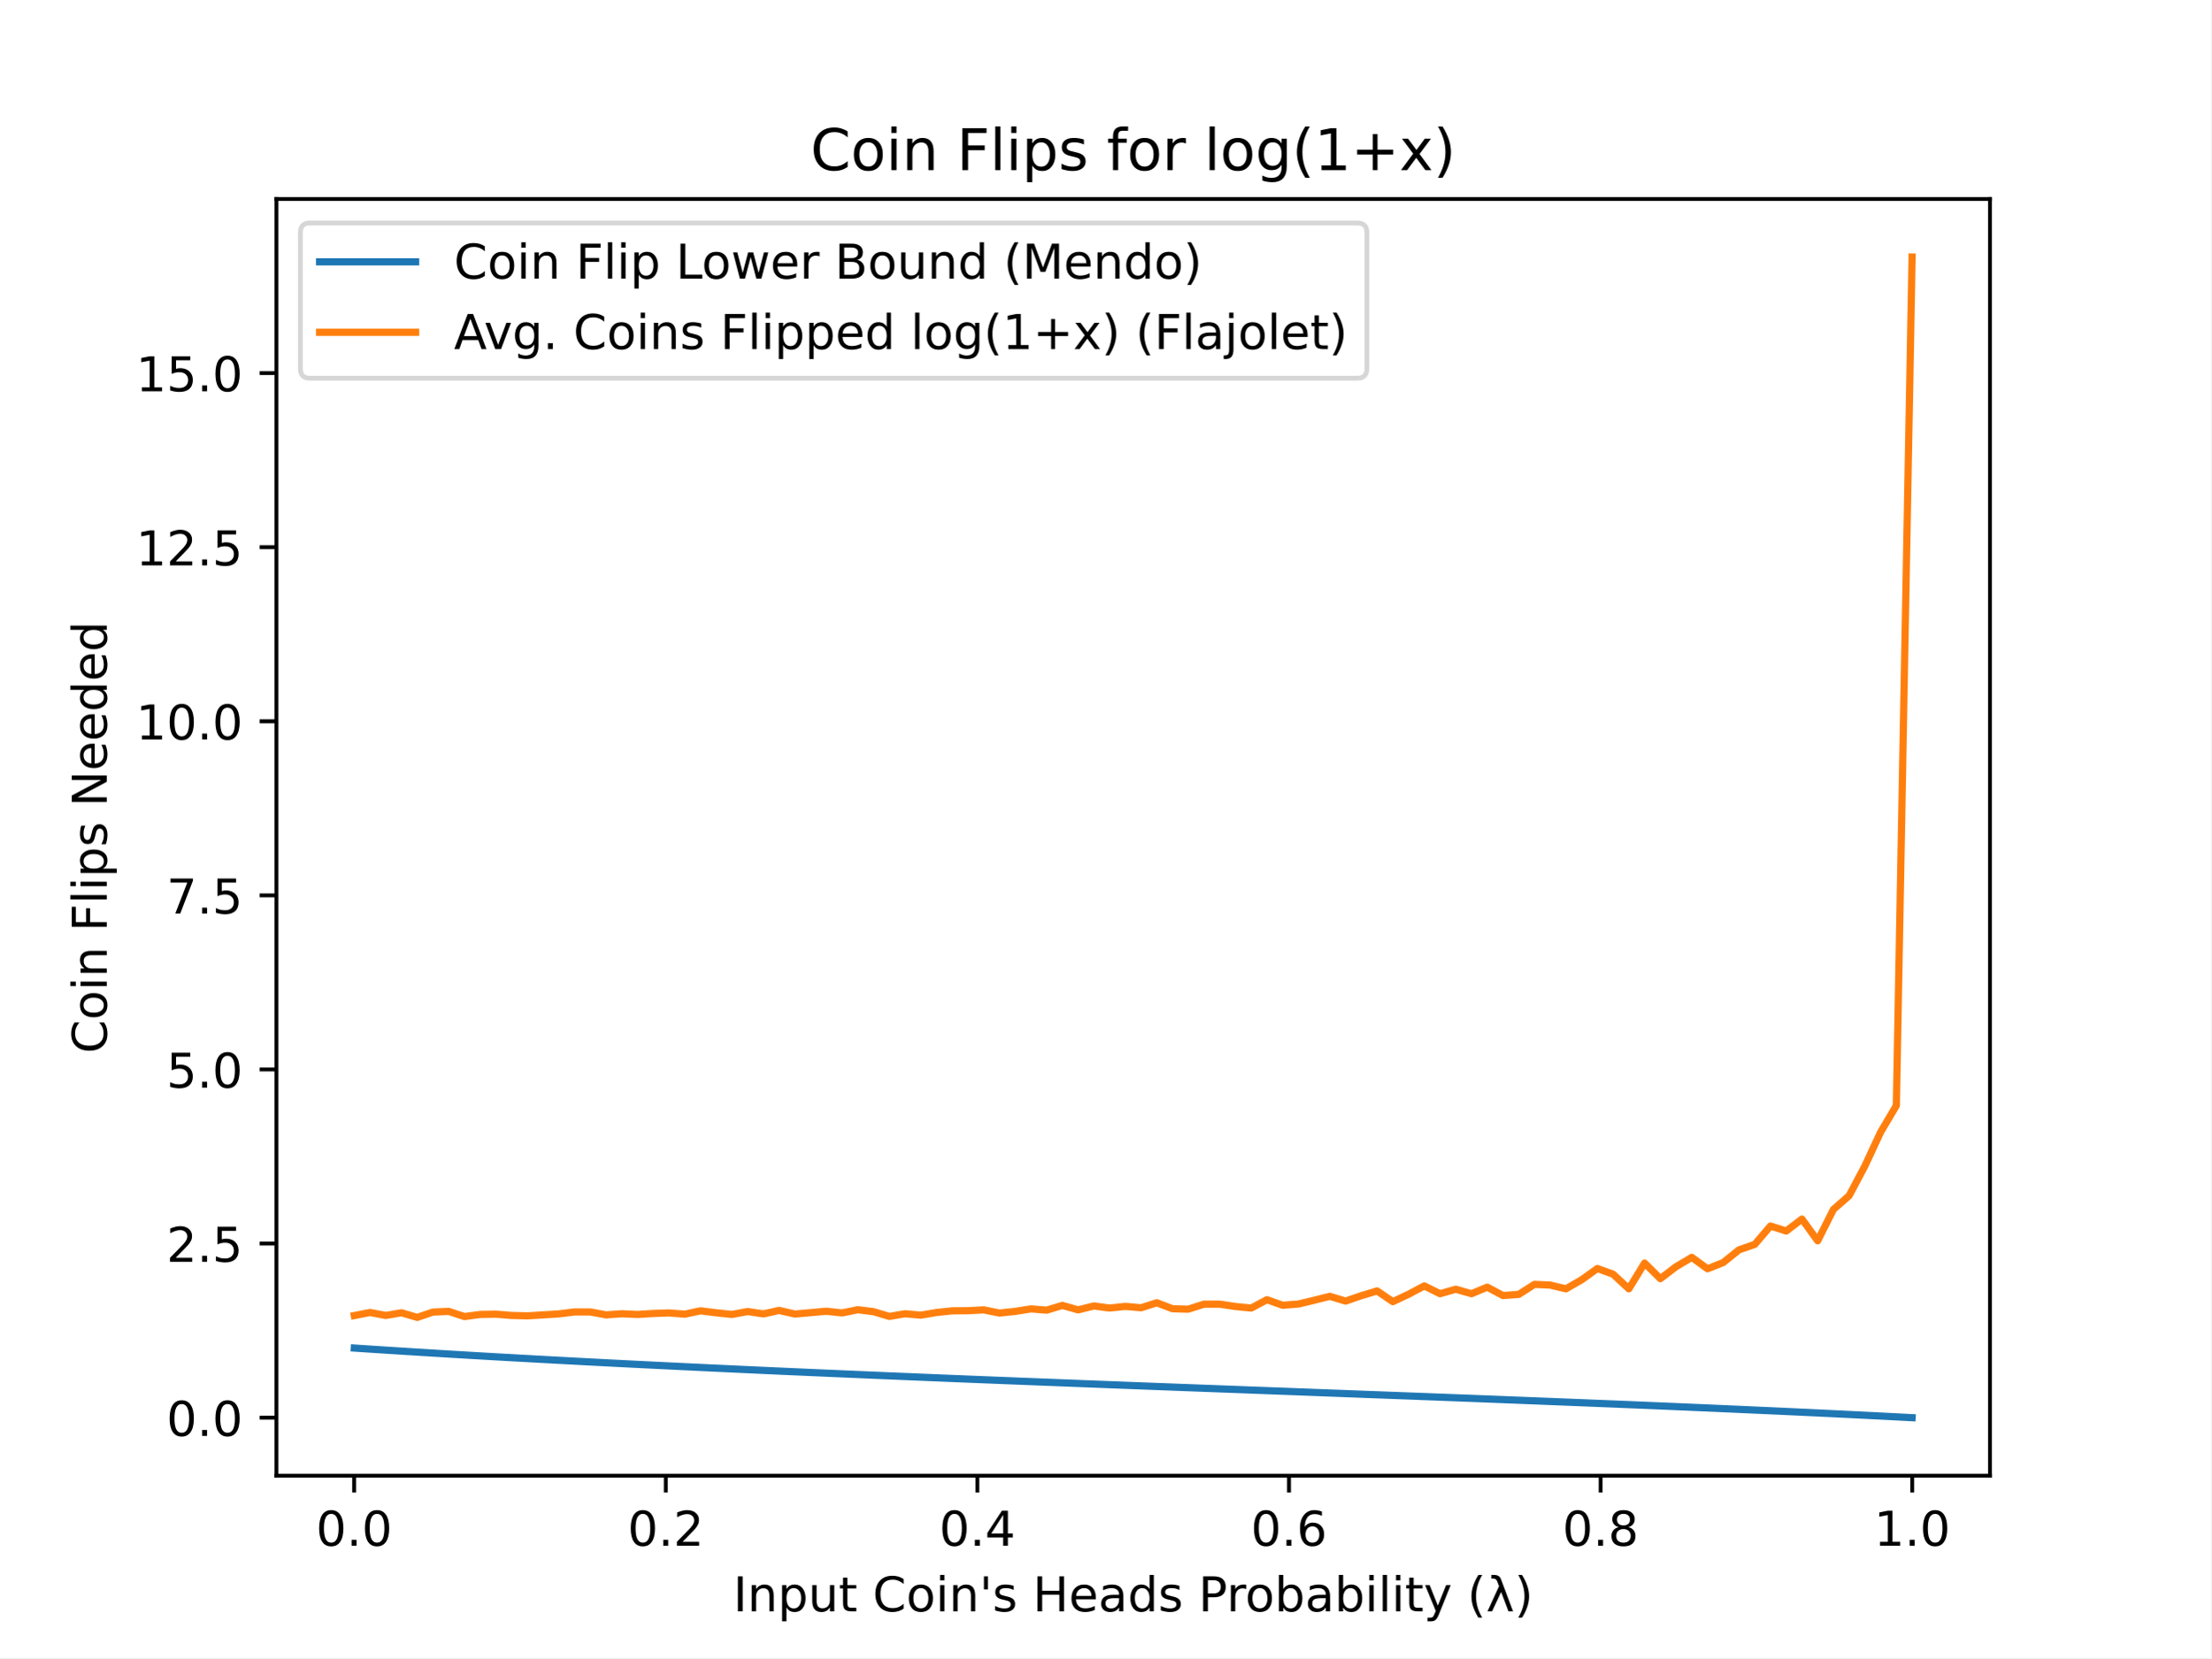
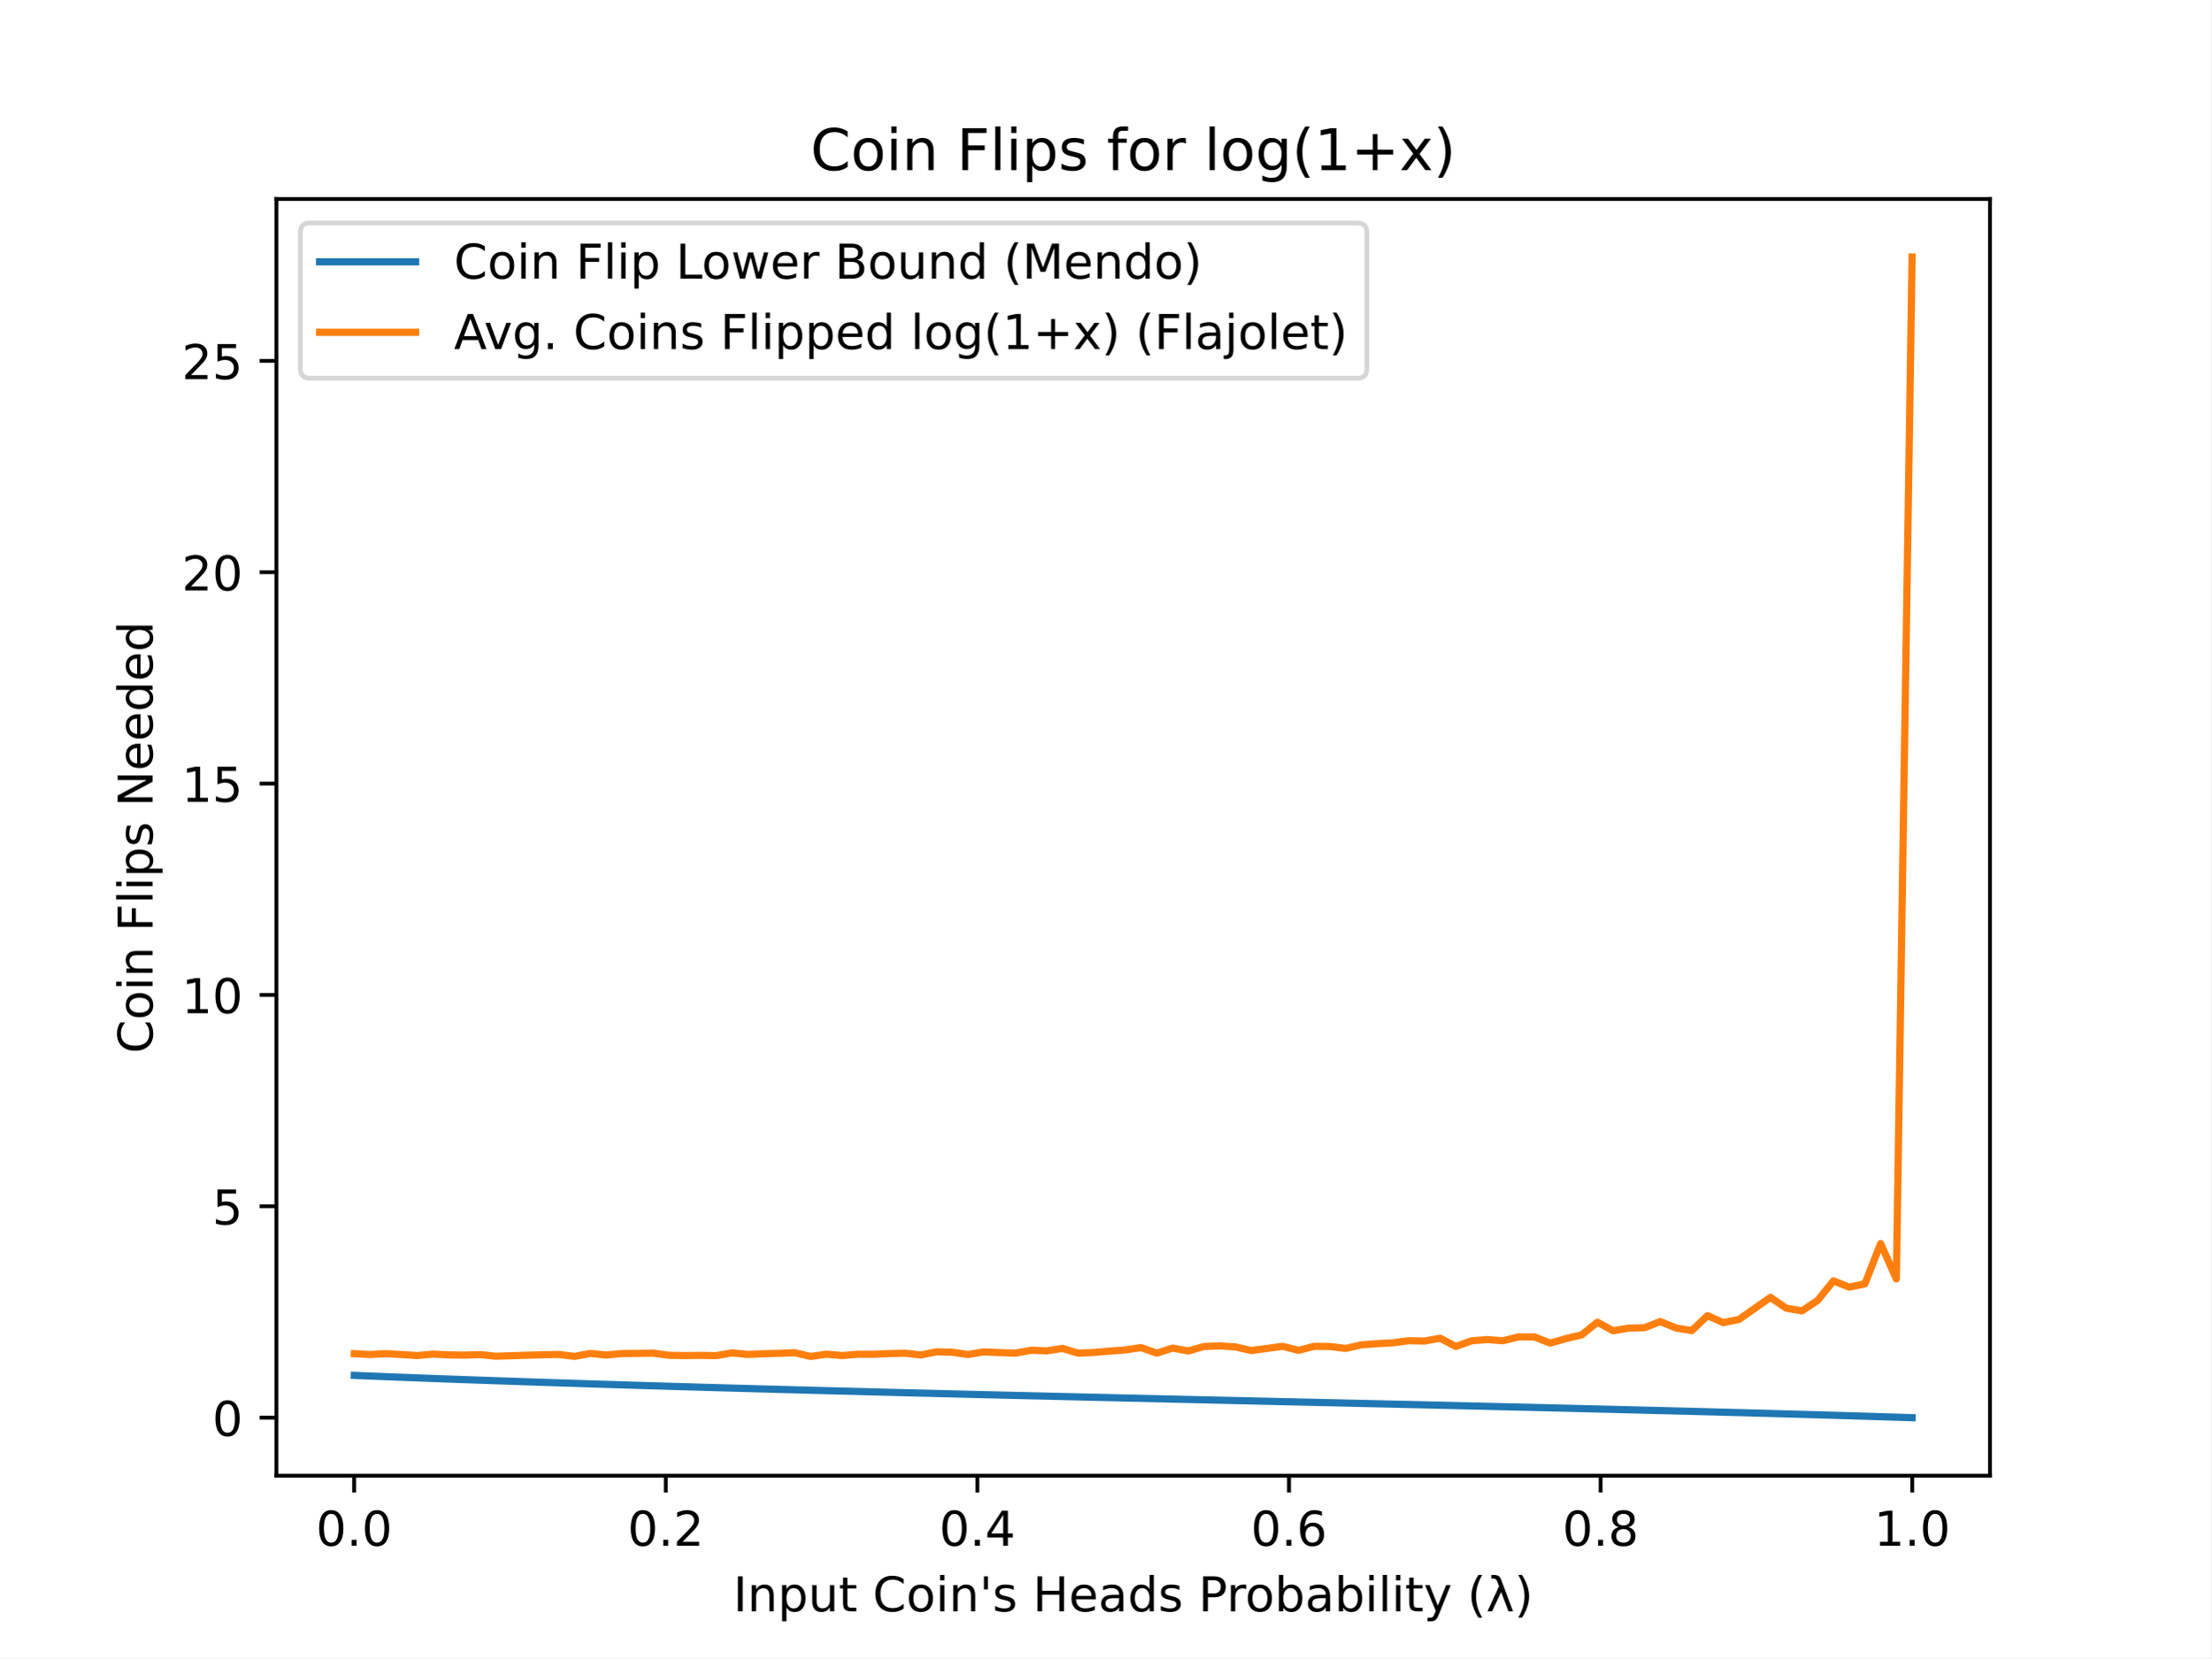
<svg xmlns="http://www.w3.org/2000/svg" xmlns:xlink="http://www.w3.org/1999/xlink" height="345.6pt" version="1.1" viewBox="0 0 460.8 345.6" width="460.8pt">
  <defs>
    <style type="text/css">
*{stroke-linecap:butt;stroke-linejoin:round;}
  </style>
  </defs>
  <g id="figure_1">
    <g id="patch_1">
      <path d="M 0 345.6  L 460.8 345.6  L 460.8 0  L 0 0  z " style="fill:#ffffff;" />
    </g>
    <g id="axes_1">
      <g id="patch_2">
        <path d="M 57.6 307.584  L 414.72 307.584  L 414.72 41.472  L 57.6 41.472  z " style="fill:#ffffff;" />
      </g>
      <g id="matplotlib.axis_1">
        <g id="xtick_1">
          <g id="line2d_1">
            <defs>
-               <path d="M 0 0  L 0 3.5  " id="mc4d9b25fec" style="stroke:#000000;stroke-width:0.8;" />
+               <path d="M 0 0  L 0 3.5  " id="m16afa98d9b" style="stroke:#000000;stroke-width:0.8;" />
            </defs>
            <g>
-               <use style="stroke:#000000;stroke-width:0.8;" x="73.8" xlink:href="#mc4d9b25fec" y="307.584" />
+               <use style="stroke:#000000;stroke-width:0.8;" x="73.8" xlink:href="#m16afa98d9b" y="307.584" />
            </g>
          </g>
          <g id="text_1">
            <text style="font-family:DejaVu Sans;font-size:10px;font-style:normal;font-weight:normal;text-anchor:middle;" transform="rotate(-0, 73.80026, 322.1824)" x="73.8" y="322.182">0.0</text>
          </g>
        </g>
        <g id="xtick_2">
          <g id="line2d_2">
            <g>
-               <use style="stroke:#000000;stroke-width:0.8;" x="138.744" xlink:href="#mc4d9b25fec" y="307.584" />
+               <use style="stroke:#000000;stroke-width:0.8;" x="138.744" xlink:href="#m16afa98d9b" y="307.584" />
            </g>
          </g>
          <g id="text_2">
            <text style="font-family:DejaVu Sans;font-size:10px;font-style:normal;font-weight:normal;text-anchor:middle;" transform="rotate(-0, 138.7442, 322.1824)" x="138.744" y="322.182">0.2</text>
          </g>
        </g>
        <g id="xtick_3">
          <g id="line2d_3">
            <g>
-               <use style="stroke:#000000;stroke-width:0.8;" x="203.688" xlink:href="#mc4d9b25fec" y="307.584" />
+               <use style="stroke:#000000;stroke-width:0.8;" x="203.688" xlink:href="#m16afa98d9b" y="307.584" />
            </g>
          </g>
          <g id="text_3">
            <text style="font-family:DejaVu Sans;font-size:10px;font-style:normal;font-weight:normal;text-anchor:middle;" transform="rotate(-0, 203.6881, 322.1824)" x="203.688" y="322.182">0.4</text>
          </g>
        </g>
        <g id="xtick_4">
          <g id="line2d_4">
            <g>
-               <use style="stroke:#000000;stroke-width:0.8;" x="268.632" xlink:href="#mc4d9b25fec" y="307.584" />
+               <use style="stroke:#000000;stroke-width:0.8;" x="268.632" xlink:href="#m16afa98d9b" y="307.584" />
            </g>
          </g>
          <g id="text_4">
            <text style="font-family:DejaVu Sans;font-size:10px;font-style:normal;font-weight:normal;text-anchor:middle;" transform="rotate(-0, 268.6319, 322.1824)" x="268.632" y="322.182">0.6</text>
          </g>
        </g>
        <g id="xtick_5">
          <g id="line2d_5">
            <g>
-               <use style="stroke:#000000;stroke-width:0.8;" x="333.576" xlink:href="#mc4d9b25fec" y="307.584" />
+               <use style="stroke:#000000;stroke-width:0.8;" x="333.576" xlink:href="#m16afa98d9b" y="307.584" />
            </g>
          </g>
          <g id="text_5">
            <text style="font-family:DejaVu Sans;font-size:10px;font-style:normal;font-weight:normal;text-anchor:middle;" transform="rotate(-0, 333.5758, 322.1824)" x="333.576" y="322.182">0.8</text>
          </g>
        </g>
        <g id="xtick_6">
          <g id="line2d_6">
            <g>
-               <use style="stroke:#000000;stroke-width:0.8;" x="398.52" xlink:href="#mc4d9b25fec" y="307.584" />
+               <use style="stroke:#000000;stroke-width:0.8;" x="398.52" xlink:href="#m16afa98d9b" y="307.584" />
            </g>
          </g>
          <g id="text_6">
            <text style="font-family:DejaVu Sans;font-size:10px;font-style:normal;font-weight:normal;text-anchor:middle;" transform="rotate(-0, 398.5197, 322.1824)" x="398.52" y="322.182">1.0</text>
          </g>
        </g>
        <g id="text_7">
          <text style="font-family:DejaVu Sans;font-size:10px;font-style:normal;font-weight:normal;text-anchor:middle;" transform="rotate(-0, 236.16, 335.8606)" x="236.16" y="335.861">Input Coin's Heads Probability (λ)</text>
        </g>
      </g>
      <g id="matplotlib.axis_2">
        <g id="ytick_1">
          <g id="line2d_7">
            <defs>
-               <path d="M 0 0  L -3.5 0  " id="m08572b9547" style="stroke:#000000;stroke-width:0.8;" />
+               <path d="M 0 0  L -3.5 0  " id="m14b4365719" style="stroke:#000000;stroke-width:0.8;" />
            </defs>
            <g>
-               <use style="stroke:#000000;stroke-width:0.8;" x="57.6" xlink:href="#m08572b9547" y="295.49" />
+               <use style="stroke:#000000;stroke-width:0.8;" x="57.6" xlink:href="#m14b4365719" y="295.489" />
            </g>
          </g>
          <g id="text_8">
-             <text style="font-family:DejaVu Sans;font-size:10px;font-style:normal;font-weight:normal;text-anchor:end;" transform="rotate(-0, 50.6, 299.2889)" x="50.6" y="299.289">0.0</text>
+             <text style="font-family:DejaVu Sans;font-size:10px;font-style:normal;font-weight:normal;text-anchor:end;" transform="rotate(-0, 50.6, 299.2883)" x="50.6" y="299.288">0</text>
          </g>
        </g>
        <g id="ytick_2">
          <g id="line2d_8">
            <g>
-               <use style="stroke:#000000;stroke-width:0.8;" x="57.6" xlink:href="#m08572b9547" y="259.2" />
+               <use style="stroke:#000000;stroke-width:0.8;" x="57.6" xlink:href="#m14b4365719" y="251.433" />
            </g>
          </g>
          <g id="text_9">
-             <text style="font-family:DejaVu Sans;font-size:10px;font-style:normal;font-weight:normal;text-anchor:end;" transform="rotate(-0, 50.6, 262.9992)" x="50.6" y="262.999">2.5</text>
+             <text style="font-family:DejaVu Sans;font-size:10px;font-style:normal;font-weight:normal;text-anchor:end;" transform="rotate(-0, 50.6, 255.2321)" x="50.6" y="255.232">5</text>
          </g>
        </g>
        <g id="ytick_3">
          <g id="line2d_9">
            <g>
-               <use style="stroke:#000000;stroke-width:0.8;" x="57.6" xlink:href="#m08572b9547" y="222.91" />
+               <use style="stroke:#000000;stroke-width:0.8;" x="57.6" xlink:href="#m14b4365719" y="207.377" />
            </g>
          </g>
          <g id="text_10">
-             <text style="font-family:DejaVu Sans;font-size:10px;font-style:normal;font-weight:normal;text-anchor:end;" transform="rotate(-0, 50.6, 226.7095)" x="50.6" y="226.71">5.0</text>
+             <text style="font-family:DejaVu Sans;font-size:10px;font-style:normal;font-weight:normal;text-anchor:end;" transform="rotate(-0, 50.6, 211.176)" x="50.6" y="211.176">10</text>
          </g>
        </g>
        <g id="ytick_4">
          <g id="line2d_10">
            <g>
-               <use style="stroke:#000000;stroke-width:0.8;" x="57.6" xlink:href="#m08572b9547" y="186.621" />
+               <use style="stroke:#000000;stroke-width:0.8;" x="57.6" xlink:href="#m14b4365719" y="163.321" />
            </g>
          </g>
          <g id="text_11">
-             <text style="font-family:DejaVu Sans;font-size:10px;font-style:normal;font-weight:normal;text-anchor:end;" transform="rotate(-0, 50.6, 190.4198)" x="50.6" y="190.42">7.5</text>
+             <text style="font-family:DejaVu Sans;font-size:10px;font-style:normal;font-weight:normal;text-anchor:end;" transform="rotate(-0, 50.6, 167.1199)" x="50.6" y="167.12">15</text>
          </g>
        </g>
        <g id="ytick_5">
          <g id="line2d_11">
            <g>
-               <use style="stroke:#000000;stroke-width:0.8;" x="57.6" xlink:href="#m08572b9547" y="150.331" />
+               <use style="stroke:#000000;stroke-width:0.8;" x="57.6" xlink:href="#m14b4365719" y="119.265" />
            </g>
          </g>
          <g id="text_12">
-             <text style="font-family:DejaVu Sans;font-size:10px;font-style:normal;font-weight:normal;text-anchor:end;" transform="rotate(-0, 50.6, 154.1301)" x="50.6" y="154.13">10.0</text>
+             <text style="font-family:DejaVu Sans;font-size:10px;font-style:normal;font-weight:normal;text-anchor:end;" transform="rotate(-0, 50.6, 123.0637)" x="50.6" y="123.064">20</text>
          </g>
        </g>
        <g id="ytick_6">
          <g id="line2d_12">
            <g>
-               <use style="stroke:#000000;stroke-width:0.8;" x="57.6" xlink:href="#m08572b9547" y="114.041" />
+               <use style="stroke:#000000;stroke-width:0.8;" x="57.6" xlink:href="#m14b4365719" y="75.208" />
            </g>
          </g>
          <g id="text_13">
-             <text style="font-family:DejaVu Sans;font-size:10px;font-style:normal;font-weight:normal;text-anchor:end;" transform="rotate(-0, 50.6, 117.8404)" x="50.6" y="117.84">12.5</text>
+             <text style="font-family:DejaVu Sans;font-size:10px;font-style:normal;font-weight:normal;text-anchor:end;" transform="rotate(-0, 50.6, 79.00759)" x="50.6" y="79.008">25</text>
          </g>
        </g>
-         <g id="ytick_7">
-           <g id="line2d_13">
-             <g>
-               <use style="stroke:#000000;stroke-width:0.8;" x="57.6" xlink:href="#m08572b9547" y="77.751" />
-             </g>
-           </g>
-           <g id="text_14">
-             <text style="font-family:DejaVu Sans;font-size:10px;font-style:normal;font-weight:normal;text-anchor:end;" transform="rotate(-0, 50.6, 81.55068)" x="50.6" y="81.551">15.0</text>
-           </g>
-         </g>
-         <g id="text_15">
-           <text style="font-family:DejaVu Sans;font-size:10px;font-style:normal;font-weight:normal;text-anchor:middle;" transform="rotate(-90, 22.25469, 174.528)" x="22.255" y="174.528">Coin Flips Needed</text>
+         <g id="text_14">
+           <text style="font-family:DejaVu Sans;font-size:10px;font-style:normal;font-weight:normal;text-anchor:middle;" transform="rotate(-90, 31.79531, 174.528)" x="31.795" y="174.528">Coin Flips Needed</text>
        </g>
      </g>
+       <g id="line2d_13">
+         <path clip-path="url(#p42e129b2db)" d="M 73.833 286.679  L 77.112 286.811  L 80.391 286.941  L 83.671 287.068  L 86.95 287.194  L 90.229 287.316  L 93.509 287.437  L 96.788 287.556  L 100.067 287.673  L 103.347 287.787  L 106.626 287.9  L 109.905 288.012  L 113.185 288.121  L 116.464 288.229  L 119.743 288.335  L 123.023 288.44  L 126.302 288.543  L 129.581 288.645  L 132.861 288.745  L 136.14 288.844  L 139.42 288.942  L 142.699 289.038  L 145.978 289.134  L 149.258 289.228  L 152.537 289.321  L 155.816 289.413  L 159.096 289.504  L 162.375 289.594  L 165.654 289.683  L 168.934 289.771  L 172.213 289.858  L 175.492 289.944  L 178.772 290.03  L 182.051 290.115  L 185.33 290.199  L 188.61 290.282  L 191.889 290.364  L 195.168 290.446  L 198.448 290.528  L 201.727 290.608  L 205.006 290.689  L 208.286 290.768  L 211.565 290.847  L 214.844 290.926  L 218.124 291.004  L 221.403 291.082  L 224.682 291.159  L 227.962 291.237  L 231.241 291.313  L 234.52 291.39  L 237.8 291.466  L 241.079 291.542  L 244.358 291.617  L 247.638 291.693  L 250.917 291.768  L 254.196 291.843  L 257.476 291.918  L 260.755 291.993  L 264.034 292.068  L 267.314 292.143  L 270.593 292.218  L 273.872 292.292  L 277.152 292.367  L 280.431 292.442  L 283.71 292.517  L 286.99 292.593  L 290.269 292.668  L 293.548 292.743  L 296.828 292.819  L 300.107 292.895  L 303.386 292.971  L 306.666 293.048  L 309.945 293.125  L 313.224 293.202  L 316.504 293.28  L 319.783 293.358  L 323.062 293.437  L 326.342 293.516  L 329.621 293.596  L 332.9 293.677  L 336.18 293.758  L 339.459 293.839  L 342.739 293.922  L 346.018 294.005  L 349.297 294.089  L 352.577 294.174  L 355.856 294.26  L 359.135 294.347  L 362.415 294.435  L 365.694 294.524  L 368.973 294.614  L 372.253 294.705  L 375.532 294.798  L 378.811 294.892  L 382.091 294.987  L 385.37 295.084  L 388.649 295.182  L 391.929 295.283  L 395.208 295.384  L 398.487 295.488  " style="fill:none;stroke:#1f77b4;stroke-linecap:square;stroke-width:1.5;" />
+       </g>
      <g id="line2d_14">
-         <path clip-path="url(#p227d795d99)" d="M 73.833 280.976  L 77.112 281.194  L 80.391 281.408  L 83.671 281.617  L 86.95 281.823  L 90.229 282.026  L 93.509 282.225  L 96.788 282.42  L 100.067 282.613  L 103.347 282.802  L 106.626 282.988  L 109.905 283.171  L 113.185 283.352  L 116.464 283.529  L 119.743 283.704  L 123.023 283.877  L 126.302 284.047  L 129.581 284.214  L 132.861 284.38  L 136.14 284.543  L 139.42 284.704  L 142.699 284.863  L 145.978 285.02  L 149.258 285.175  L 152.537 285.328  L 155.816 285.48  L 159.096 285.629  L 162.375 285.778  L 165.654 285.924  L 168.934 286.069  L 172.213 286.213  L 175.492 286.355  L 178.772 286.496  L 182.051 286.636  L 185.33 286.774  L 188.61 286.911  L 191.889 287.047  L 195.168 287.182  L 198.448 287.316  L 201.727 287.449  L 205.006 287.581  L 208.286 287.712  L 211.565 287.843  L 214.844 287.972  L 218.124 288.101  L 221.403 288.23  L 224.682 288.357  L 227.962 288.484  L 231.241 288.61  L 234.52 288.736  L 237.8 288.862  L 241.079 288.987  L 244.358 289.111  L 247.638 289.236  L 250.917 289.36  L 254.196 289.483  L 257.476 289.607  L 260.755 289.73  L 264.034 289.854  L 267.314 289.977  L 270.593 290.1  L 273.872 290.224  L 277.152 290.347  L 280.431 290.47  L 283.71 290.594  L 286.99 290.718  L 290.269 290.842  L 293.548 290.966  L 296.828 291.091  L 300.107 291.217  L 303.386 291.342  L 306.666 291.468  L 309.945 291.595  L 313.224 291.723  L 316.504 291.851  L 319.783 291.98  L 323.062 292.109  L 326.342 292.24  L 329.621 292.371  L 332.9 292.504  L 336.18 292.637  L 339.459 292.772  L 342.739 292.908  L 346.018 293.045  L 349.297 293.184  L 352.577 293.324  L 355.856 293.465  L 359.135 293.608  L 362.415 293.753  L 365.694 293.899  L 368.973 294.048  L 372.253 294.198  L 375.532 294.351  L 378.811 294.506  L 382.091 294.663  L 385.37 294.823  L 388.649 294.985  L 391.929 295.15  L 395.208 295.317  L 398.487 295.488  " style="fill:none;stroke:#1f77b4;stroke-linecap:square;stroke-width:1.5;" />
-       </g>
-       <g id="line2d_15">
-         <path clip-path="url(#p227d795d99)" d="M 73.833 274.209  L 77.112 273.571  L 80.391 274.18  L 83.671 273.629  L 86.95 274.587  L 90.229 273.484  L 93.509 273.338  L 96.788 274.413  L 100.067 273.977  L 103.347 273.919  L 106.626 274.18  L 109.905 274.267  L 113.185 274.064  L 116.464 273.861  L 119.743 273.455  L 123.023 273.455  L 126.302 274.064  L 129.581 273.832  L 132.861 273.977  L 136.14 273.774  L 139.42 273.658  L 142.699 273.919  L 145.978 273.222  L 149.258 273.629  L 152.537 273.977  L 155.816 273.368  L 159.096 273.861  L 162.375 273.135  L 165.654 273.89  L 168.934 273.6  L 172.213 273.309  L 175.492 273.658  L 178.772 272.99  L 182.051 273.397  L 185.33 274.384  L 188.61 273.832  L 191.889 274.122  L 195.168 273.571  L 198.448 273.222  L 201.727 273.193  L 205.006 273.019  L 208.286 273.687  L 211.565 273.338  L 214.844 272.816  L 218.124 273.077  L 221.403 272.09  L 224.682 273.019  L 227.962 272.206  L 231.241 272.642  L 234.52 272.293  L 237.8 272.584  L 241.079 271.538  L 244.358 272.787  L 247.638 272.874  L 250.917 271.829  L 254.196 271.829  L 257.476 272.322  L 260.755 272.642  L 264.034 270.9  L 267.314 272.061  L 270.593 271.8  L 273.872 271.016  L 277.152 270.203  L 280.431 271.19  L 283.71 270.058  L 286.99 269.071  L 290.269 271.306  L 293.548 269.768  L 296.828 268.026  L 300.107 269.651  L 303.386 268.722  L 306.666 269.651  L 309.945 268.287  L 313.224 270.029  L 316.504 269.797  L 319.783 267.706  L 323.062 267.851  L 326.342 268.635  L 329.621 266.748  L 332.9 264.397  L 336.18 265.587  L 339.459 268.635  L 342.739 263.264  L 346.018 266.516  L 349.297 264.019  L 352.577 262.074  L 355.856 264.455  L 359.135 263.148  L 362.415 260.506  L 365.694 259.374  L 368.973 255.542  L 372.253 256.587  L 375.532 254.09  L 378.811 258.619  L 382.091 252.087  L 385.37 249.213  L 388.649 243.029  L 391.929 235.975  L 395.208 230.43  L 398.487 53.568  " style="fill:none;stroke:#ff7f0e;stroke-linecap:square;stroke-width:1.5;" />
+         <path clip-path="url(#p42e129b2db)" d="M 73.833 282.149  L 77.112 282.325  L 80.391 282.149  L 83.671 282.325  L 86.95 282.537  L 90.229 282.237  L 93.509 282.396  L 96.788 282.448  L 100.067 282.343  L 103.347 282.678  L 106.626 282.572  L 109.905 282.466  L 113.185 282.378  L 116.464 282.307  L 119.743 282.713  L 123.023 282.096  L 126.302 282.431  L 129.581 282.131  L 132.861 282.096  L 136.14 282.043  L 139.42 282.484  L 142.699 282.537  L 145.978 282.501  L 149.258 282.554  L 152.537 281.99  L 155.816 282.307  L 159.096 282.166  L 162.375 282.078  L 165.654 281.955  L 168.934 282.73  L 172.213 282.255  L 175.492 282.537  L 178.772 282.272  L 182.051 282.272  L 185.33 282.131  L 188.61 282.061  L 191.889 282.413  L 195.168 281.761  L 198.448 281.849  L 201.727 282.325  L 205.006 281.779  L 208.286 281.92  L 211.565 282.043  L 214.844 281.444  L 218.124 281.567  L 221.403 281.056  L 224.682 282.043  L 227.962 281.902  L 231.241 281.62  L 234.52 281.373  L 237.8 280.88  L 241.079 282.043  L 244.358 280.986  L 247.638 281.585  L 250.917 280.651  L 254.196 280.528  L 257.476 280.739  L 260.755 281.497  L 264.034 281.056  L 267.314 280.616  L 270.593 281.462  L 273.872 280.616  L 277.152 280.651  L 280.431 281.056  L 283.71 280.316  L 286.99 280.069  L 290.269 279.893  L 293.548 279.453  L 296.828 279.523  L 300.107 278.924  L 303.386 280.651  L 306.666 279.47  L 309.945 279.206  L 313.224 279.453  L 316.504 278.642  L 319.783 278.66  L 323.062 279.946  L 326.342 279.012  L 329.621 278.237  L 332.9 275.593  L 336.18 277.373  L 339.459 276.827  L 342.739 276.739  L 346.018 275.452  L 349.297 276.809  L 352.577 277.338  L 355.856 274.219  L 359.135 275.681  L 362.415 275.012  L 365.694 272.703  L 368.973 270.412  L 372.253 272.668  L 375.532 273.232  L 378.811 271.029  L 382.091 266.976  L 385.37 268.28  L 388.649 267.593  L 391.929 259.204  L 395.208 266.571  L 398.487 53.568  " style="fill:none;stroke:#ff7f0e;stroke-linecap:square;stroke-width:1.5;" />
      </g>
      <g id="patch_3">
        <path d="M 57.6 307.584  L 57.6 41.472  " style="fill:none;stroke:#000000;stroke-linecap:square;stroke-linejoin:miter;stroke-width:0.8;" />
      </g>
      <g id="patch_4">
        <path d="M 414.72 307.584  L 414.72 41.472  " style="fill:none;stroke:#000000;stroke-linecap:square;stroke-linejoin:miter;stroke-width:0.8;" />
      </g>
      <g id="patch_5">
        <path d="M 57.6 307.584  L 414.72 307.584  " style="fill:none;stroke:#000000;stroke-linecap:square;stroke-linejoin:miter;stroke-width:0.8;" />
      </g>
      <g id="patch_6">
        <path d="M 57.6 41.472  L 414.72 41.472  " style="fill:none;stroke:#000000;stroke-linecap:square;stroke-linejoin:miter;stroke-width:0.8;" />
      </g>
-       <g id="text_16">
+       <g id="text_15">
        <text style="font-family:DejaVu Sans;font-size:12px;font-style:normal;font-weight:normal;text-anchor:middle;" transform="rotate(-0, 236.16, 35.472)" x="236.16" y="35.472">Coin Flips for log(1+x)</text>
      </g>
      <g id="legend_1">
        <g id="patch_7">
          <path d="M 64.6 78.828  L 282.863 78.828  Q 284.863 78.828 284.863 76.828  L 284.863 48.472  Q 284.863 46.472 282.863 46.472  L 64.6 46.472  Q 62.6 46.472 62.6 48.472  L 62.6 76.828  Q 62.6 78.828 64.6 78.828  z " style="fill:#ffffff;opacity:0.8;stroke:#cccccc;stroke-linejoin:miter;" />
        </g>
-         <g id="line2d_16">
+         <g id="line2d_15">
          <path d="M 66.6 54.57  L 86.6 54.57  " style="fill:none;stroke:#1f77b4;stroke-linecap:square;stroke-width:1.5;" />
        </g>
-         <g id="line2d_17" />
-         <g id="text_17">
+         <g id="line2d_16" />
+         <g id="text_16">
          <text style="font-family:DejaVu Sans;font-size:10px;font-style:normal;font-weight:normal;text-anchor:start;" transform="rotate(-0, 94.6, 58.07044)" x="94.6" y="58.07">Coin Flip Lower Bound (Mendo)</text>
        </g>
-         <g id="line2d_18">
+         <g id="line2d_17">
          <path d="M 66.6 69.249  L 86.6 69.249  " style="fill:none;stroke:#ff7f0e;stroke-linecap:square;stroke-width:1.5;" />
        </g>
-         <g id="line2d_19" />
-         <g id="text_18">
+         <g id="line2d_18" />
+         <g id="text_17">
          <text style="font-family:DejaVu Sans;font-size:10px;font-style:normal;font-weight:normal;text-anchor:start;" transform="rotate(-0, 94.6, 72.74856)" x="94.6" y="72.749">Avg. Coins Flipped log(1+x) (Flajolet)</text>
        </g>
      </g>
    </g>
  </g>
  <defs>
-     <clipPath id="p227d795d99">
+     <clipPath id="p42e129b2db">
      <rect height="266.112" width="357.12" x="57.6" y="41.472" />
    </clipPath>
  </defs>
</svg>
